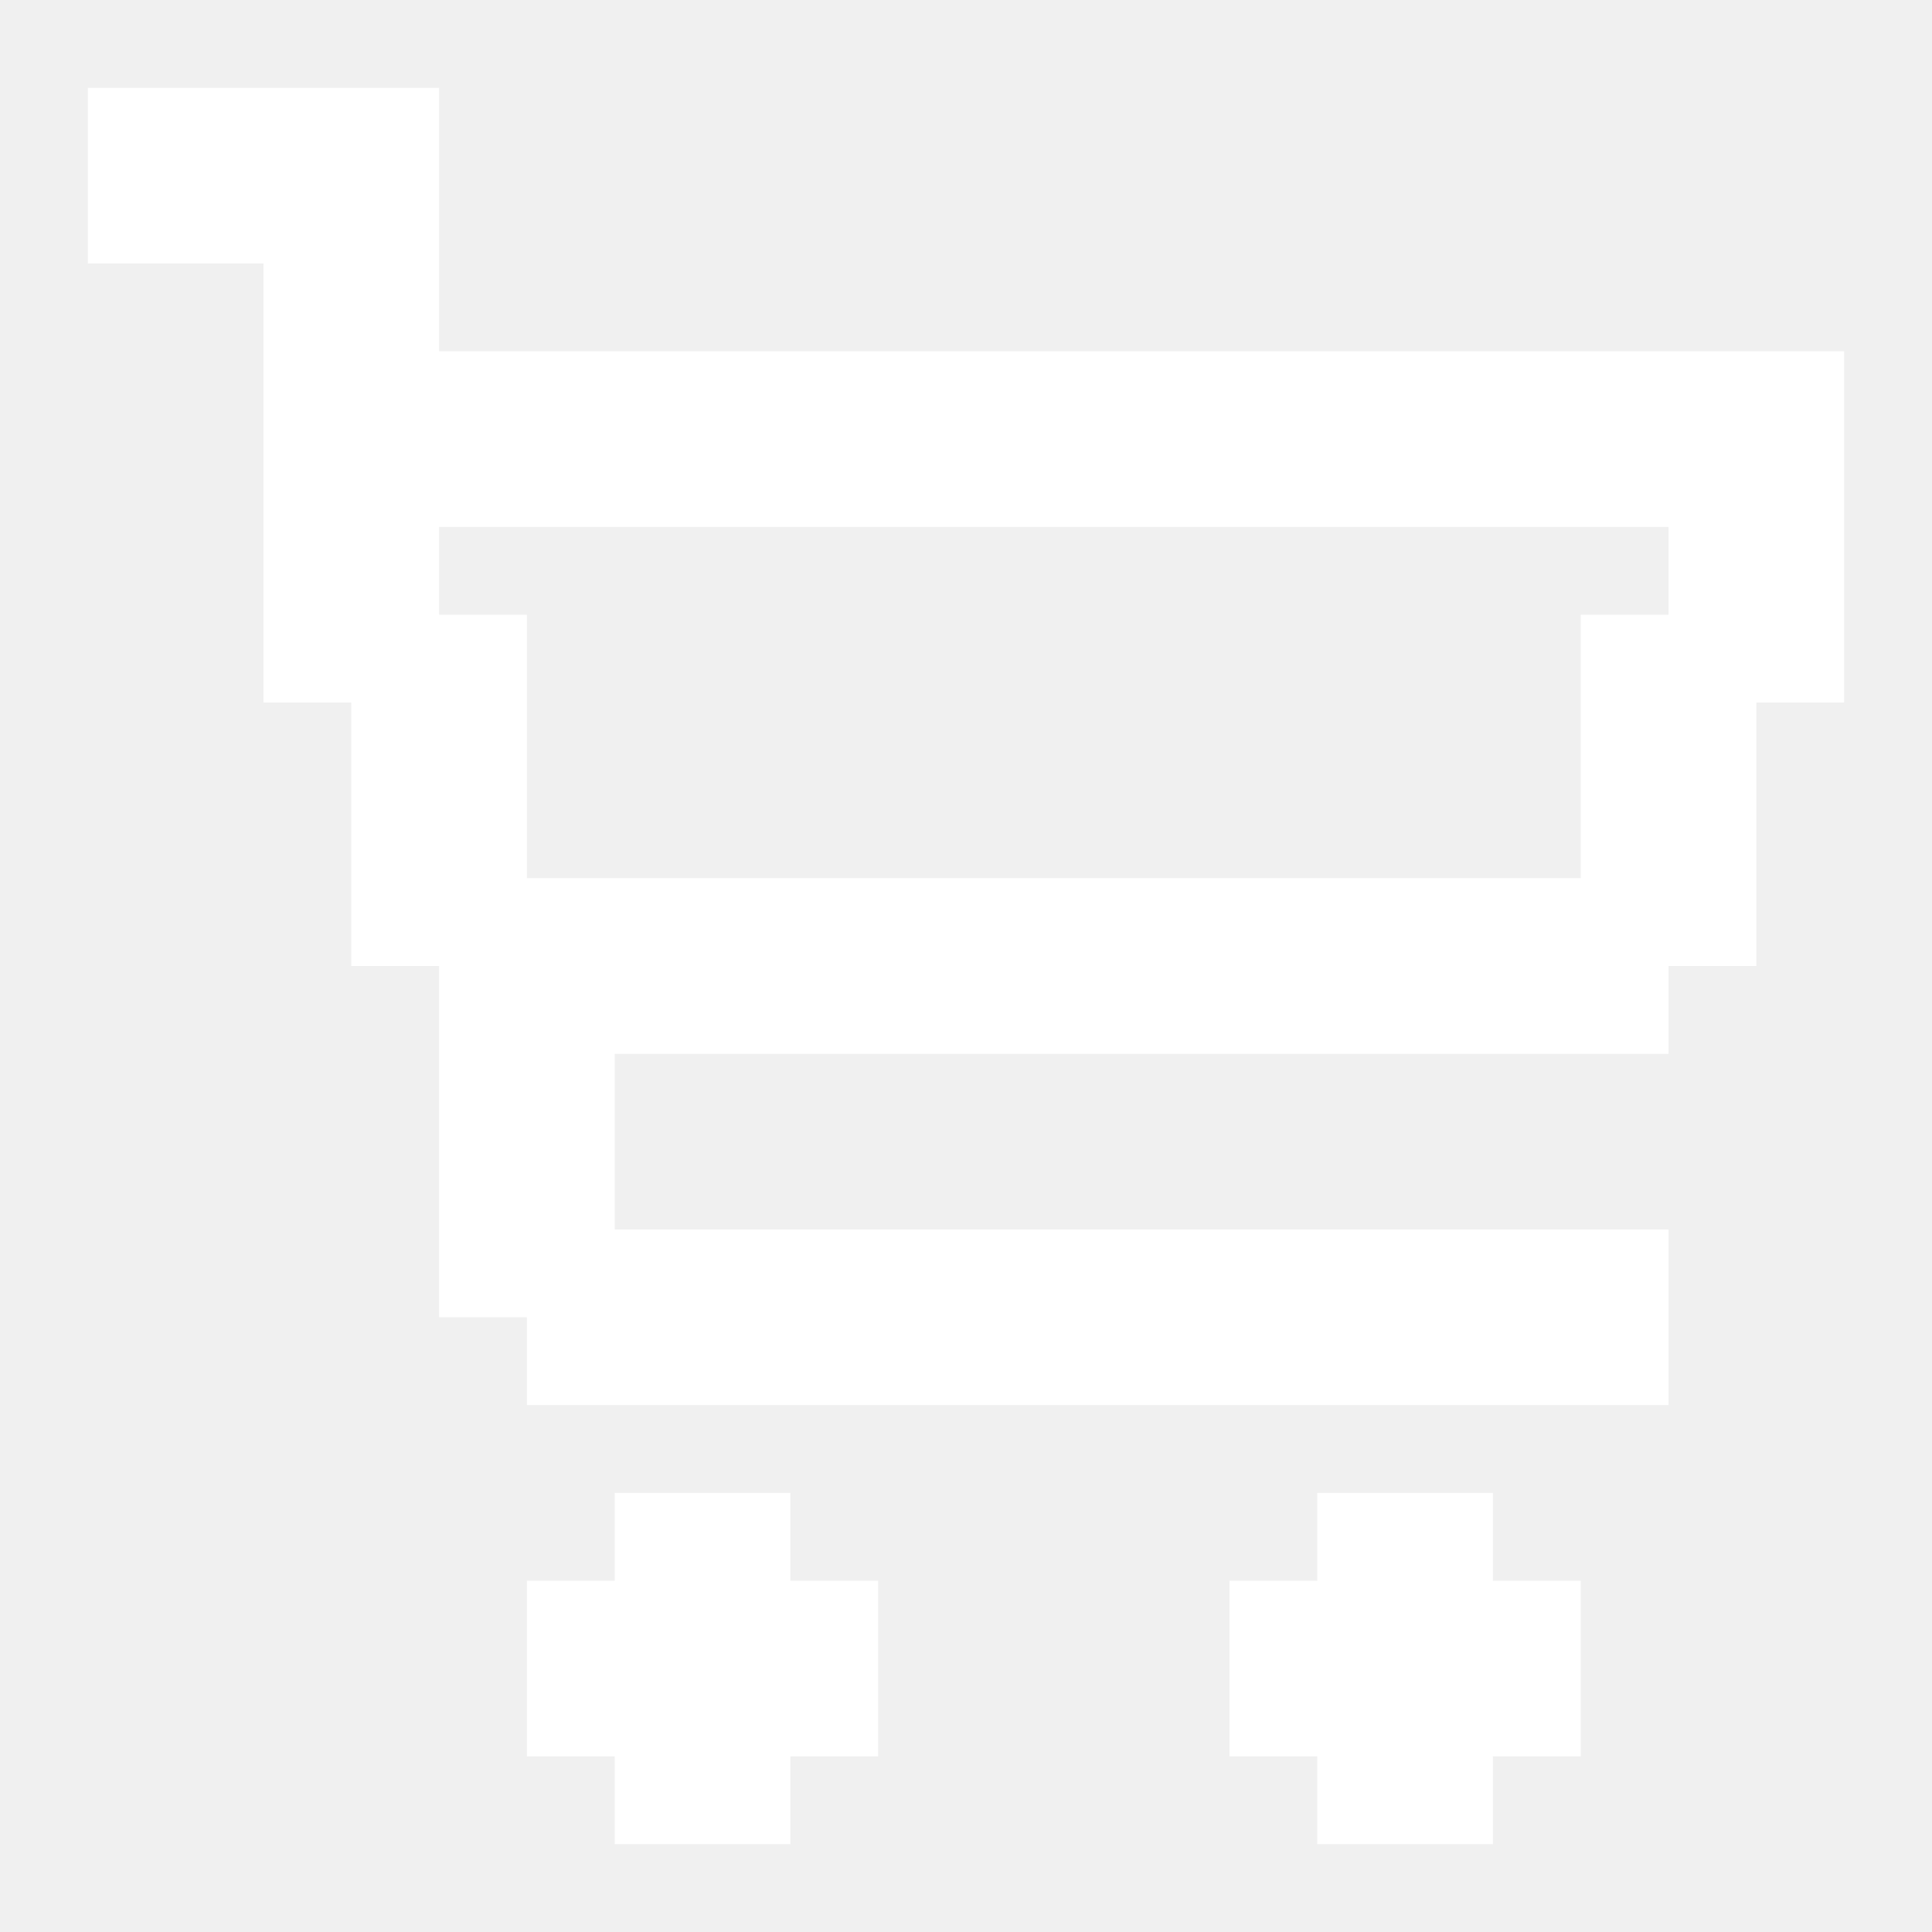
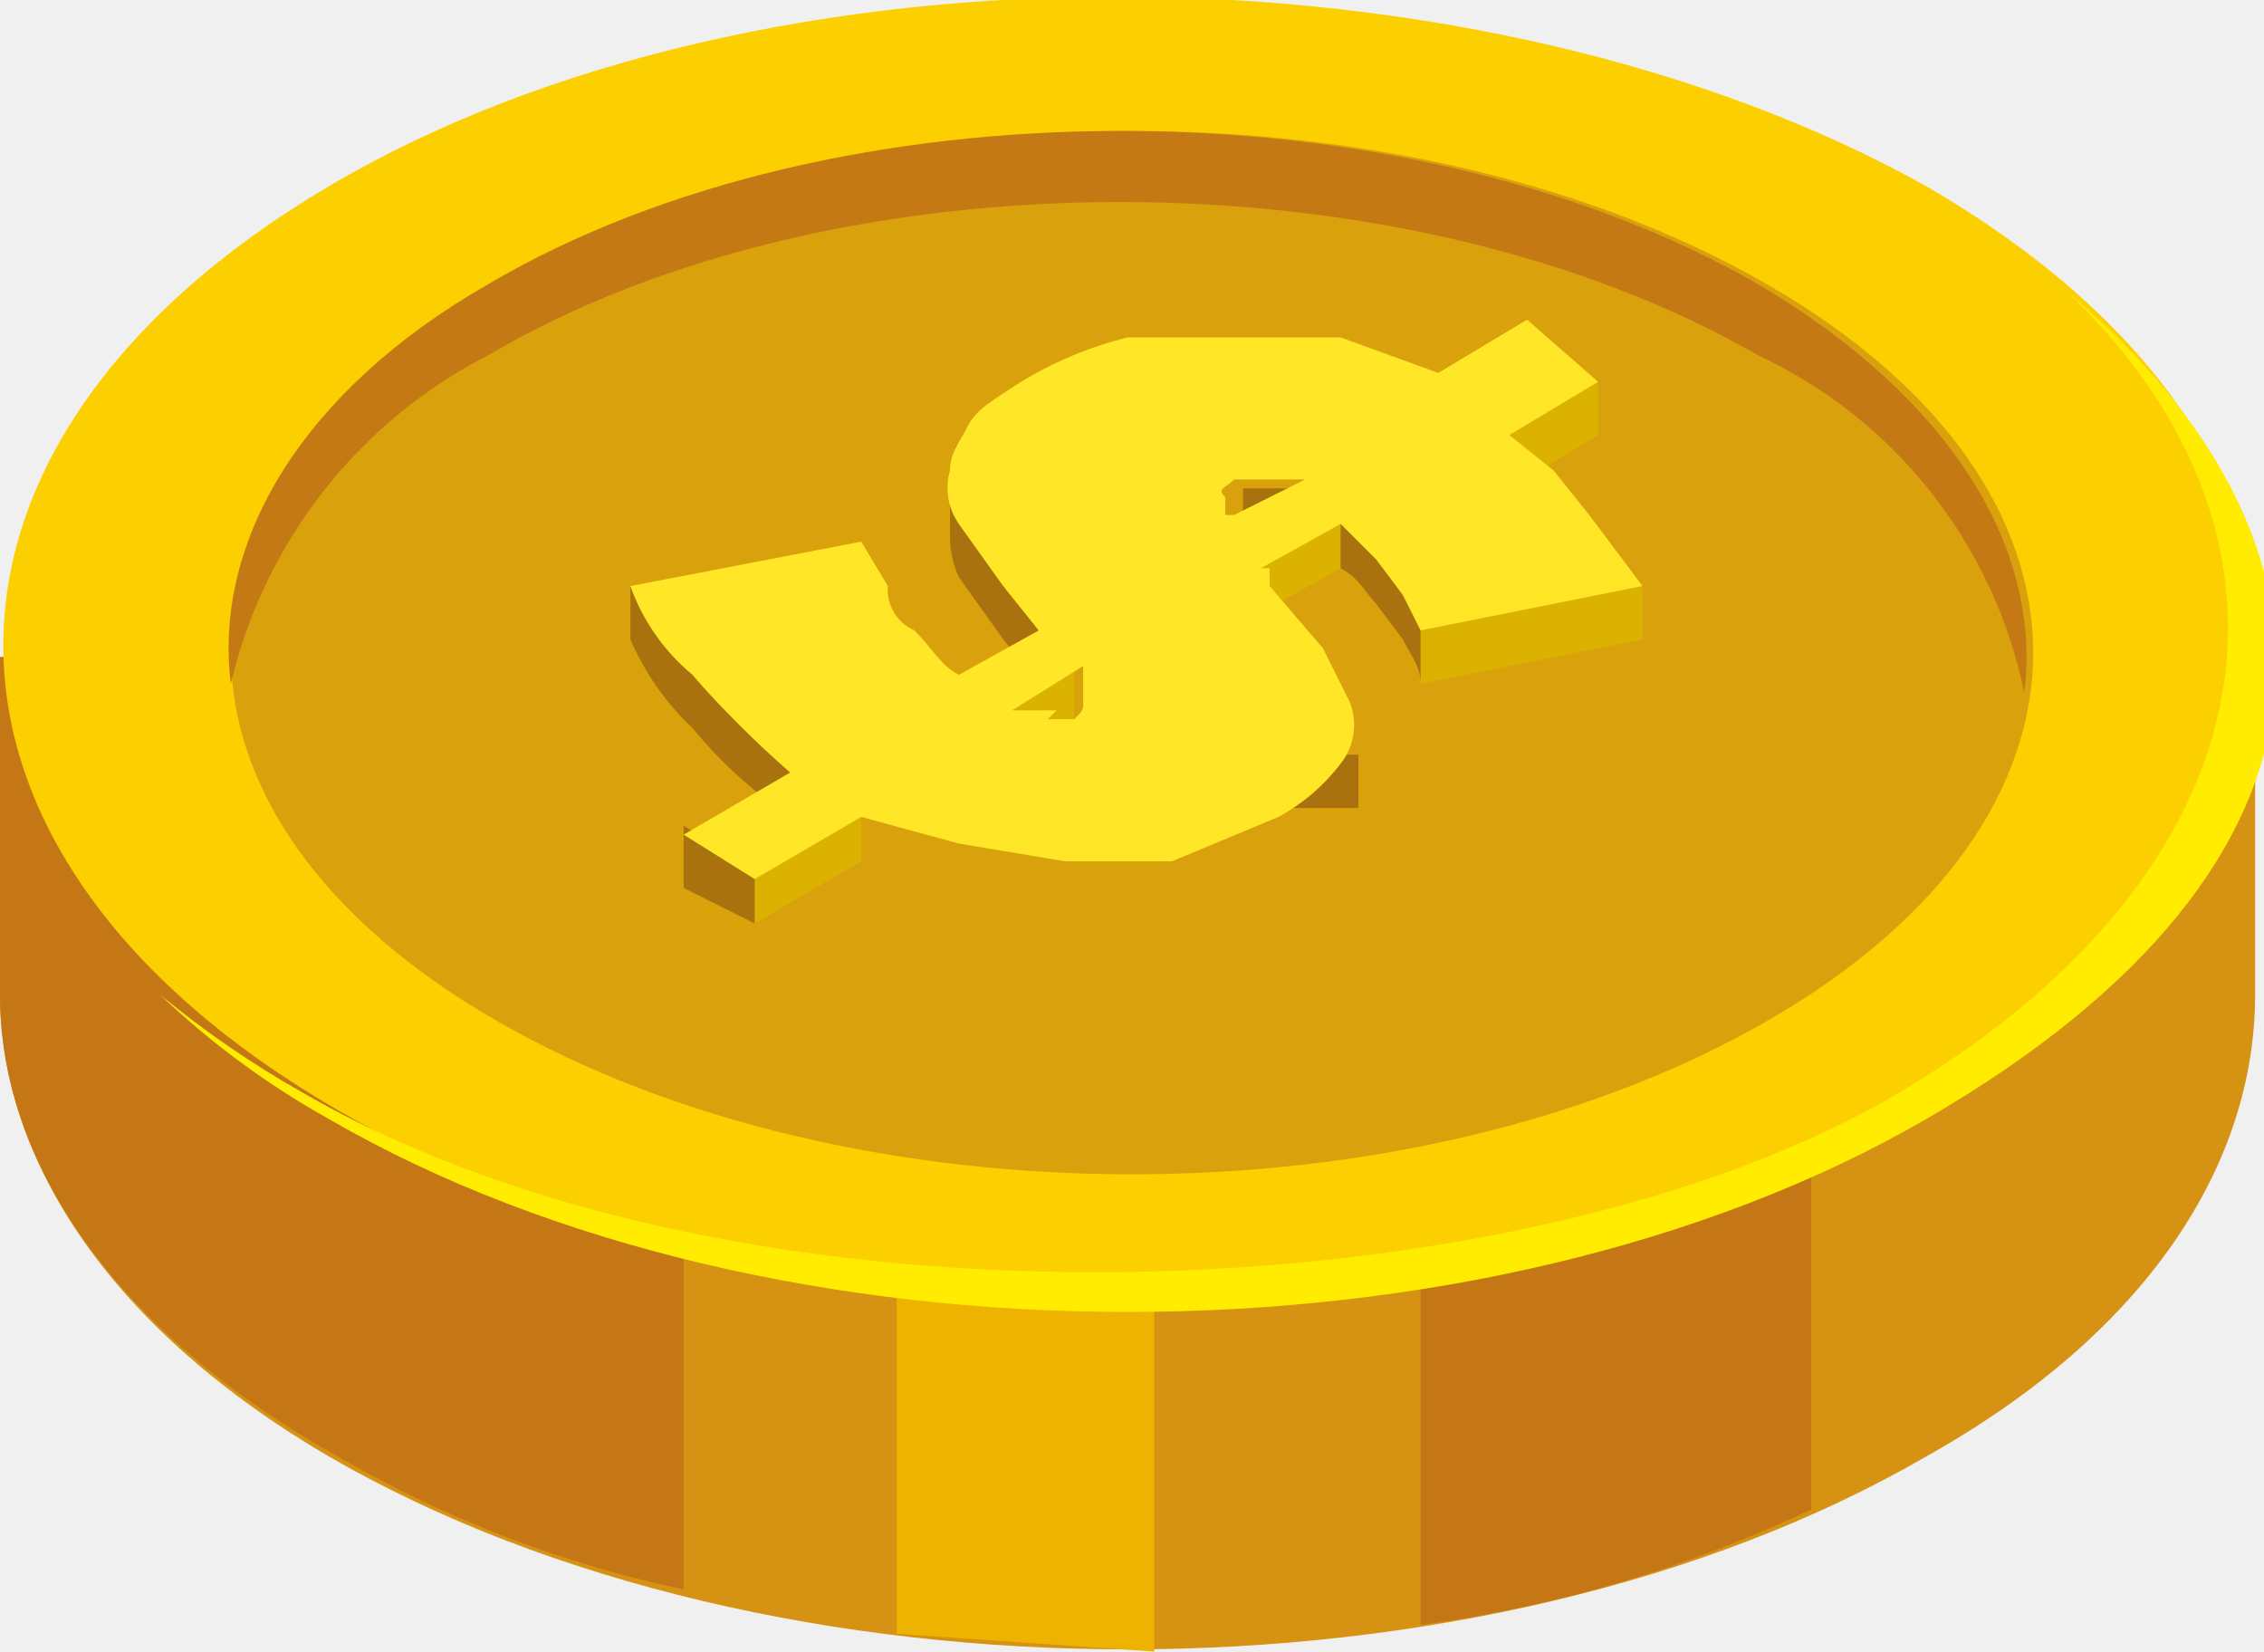
- <svg xmlns="http://www.w3.org/2000/svg" fill="#ffffff" width="800px" height="800px" viewBox="0 0 22 22" id="memory-cart">
-   <path d="M19 14V16H6V15H5V11H4V8H3V3H1V1H5V4H21V8H20V11H19V12H7V14H19M5 7H6V10H18V7H19V6H5V7M7 17H9V18H10V20H9V21H7V20H6V18H7V17M15 17H17V18H18V20H17V21H15V20H14V18H15V17Z" />
+ <svg xmlns="http://www.w3.org/2000/svg" viewBox="0 0 25.5 18.6">
+   <defs>
+     <style>
+             .cls-1 {
+             fill: #d69213;
+             }
+ 
+             .cls-2 {
+             fill: #c57615;
+             }
+ 
+             .cls-3 {
+             fill: #edb300;
+             }
+ 
+             .cls-4 {
+             fill: #fbcf00;
+             }
+ 
+             .cls-5 {
+             fill: #ffec00;
+             }
+ 
+             .cls-6 {
+             fill: #d9a10c;
+             }
+ 
+             .cls-7 {
+             fill: #c47914;
+             }
+ 
+             .cls-8 {
+             isolation: isolate;
+             }
+ 
+             .cls-9 {
+             fill: #dcb200;
+             }
+ 
+             .cls-10 {
+             fill: #a9720e;
+             }
+ 
+             .cls-11 {
+             fill: #ffe727;
+             }
+         </style>
+   </defs>
+   <g id="Calque_2" data-name="Calque 2">
+     <g id="Calque_1-2" data-name="Calque 1">
+       <path class="cls-1" d="M25.4,7.3v3.9c0,1.9-1.2,3.8-3.7,5.2-5,2.9-13,2.9-18,0C1.3,15,0,13.1,0,11.2V7.4Z" />
+       <path class="cls-2" d="M0,7.4v3.8c0,1.9,1.3,3.8,3.8,5.2a13.2,13.2,0,0,0,3.9,1.5V7.4Zm16-.1v11A15,15,0,0,0,20.4,17V7.3Z" />
+       <path class="cls-3" d="M10.1,7.4v11l2.9.2V7.4Z" />
+       <path class="cls-4" d="M21.7,2.1c5,2.9,5,7.5.1,10.4s-13,2.9-18,0S-1.2,5,3.7,2.1,16.7-.7,21.7,2.1Z" />
+       <path class="cls-5" d="M23.3,3.3c2.9,2.8,2.3,6.5-1.9,9s-13,2.9-18,0a11.1,11.1,0,0,1-1.6-1.1,9.4,9.4,0,0,0,1.9,1.4c5,2.9,13,2.9,18,0S26.6,6.1,23.3,3.3Z" />
+       <path class="cls-6" d="M19.9,3.2c4,2.3,4,6,0,8.3s-10.3,2.3-14.3,0-4-6,0-8.3S15.9.9,19.9,3.2Z" />
+       <path class="cls-7" d="M5.5,4C9.4,1.7,15.8,1.7,19.8,4a5.4,5.4,0,0,1,3,3.8c.2-1.6-.8-3.3-3-4.6C15.8.9,9.4.9,5.5,3.2,3.4,4.4,2.4,6.1,2.6,7.7A5.6,5.6,0,0,1,5.5,4Z" />
+       <g class="cls-8">
+         <path class="cls-9" d="M18,4.3v.6l-1,.6V4.9Z" />
+         <path class="cls-10" d="M14.2,6h.4V5.5H14v.6h.2C14.1,6,14.1,6,14.2,6Z" />
+         <path class="cls-9" d="M15.1,5.8v.6l-.9.5V6.3Zm3.4.8v.6L16,7.7V7.1Z" />
+         <path class="cls-10" d="M15.8,6.6l-.3-.4L15.3,6l-.2-.2v.6c.2.1.3.3.4.4l.3.4c.1.2.2.3.2.5V7.1C16,6.9,15.9,6.8,15.8,6.6Z" />
+         <g class="cls-8">
+           <path class="cls-10" d="M11.7,7.1v.6l-.4-.5-.5-.7a1.1,1.1,0,0,1-.1-.5V5.4a.9.9,0,0,0,.1.5l.5.7.4.5" />
+         </g>
+         <g class="cls-8">
+           <path class="cls-10" d="M12.2,7.9V7.6a.4.4,0,0,1,.1.3" />
+         </g>
+         <path class="cls-9" d="M12.1,7.5v.7l-.8.4V8Z" />
+         <g class="cls-8">
+           <path class="cls-10" d="M8.9,8.6v.6a5.2,5.2,0,0,1-1.1-1,3,3,0,0,1-.7-1V6.6a6.1,6.1,0,0,0,.7,1,5.2,5.2,0,0,0,1.1,1" />
+         </g>
+         <path class="cls-10" d="M15.3,8.1v.4h-.7l-.4.2H10.7l-.6-.2-.5-.2v.6l.5.2.5.2h3.5l.4-.2h.8Z" />
+         <path class="cls-9" d="M9.7,9.1v.6l-1.2.7V9.8Z" />
+         <path class="cls-10" d="M8.5,9.8v.6L7.7,10V9.3Z" />
+         <path class="cls-11" d="M15.1,8.6a2.2,2.2,0,0,1-.7.6l-1.2.5H12l-1.2-.2L9.7,9.2l-1.2.7-.8-.5,1.2-.7A11.4,11.4,0,0,1,7.8,7.6a2.3,2.3,0,0,1-.7-1l2.6-.5.3.5a.5.5,0,0,0,.3.5c.2.2.3.4.5.5l.9-.5-.4-.5-.5-.7a.7.7,0,0,1-.1-.6c0-.2.1-.3.2-.5s.3-.3.6-.5a4.3,4.3,0,0,1,1.2-.5h2.4l1.1.4,1-.6.8.7-1,.6.5.4.4.5.3.4.3.4L16,7.1l-.2-.4-.3-.4-.4-.4-.9.5h.1v.2l.6.7.3.6A.7.7,0,0,1,15.1,8.6Zm-3.3-.5h.3c.1-.1.1-.1.1-.2V7.5l-.8.5h.5m2-2.2.8-.4h-.8c-.1.1-.2.1-.1.2v.2" />
+       </g>
+     </g>
+   </g>
</svg>
